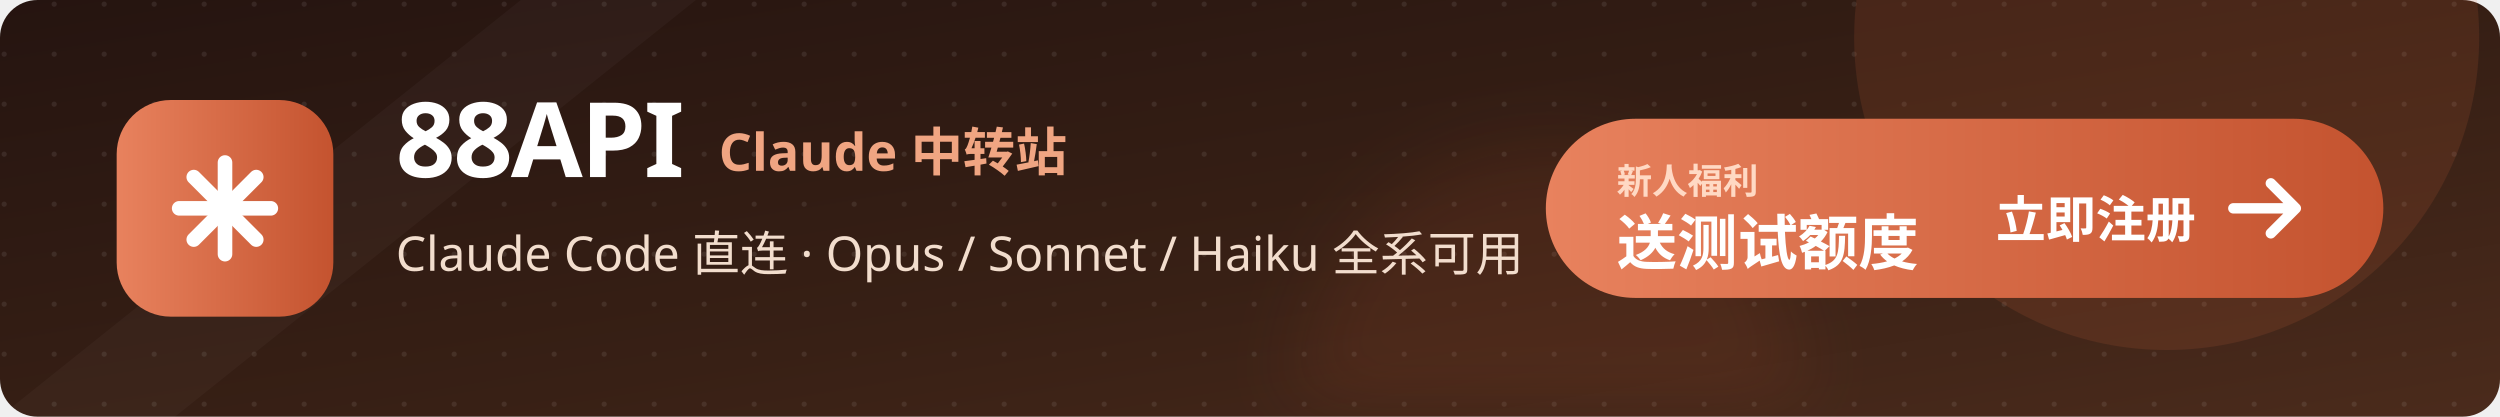
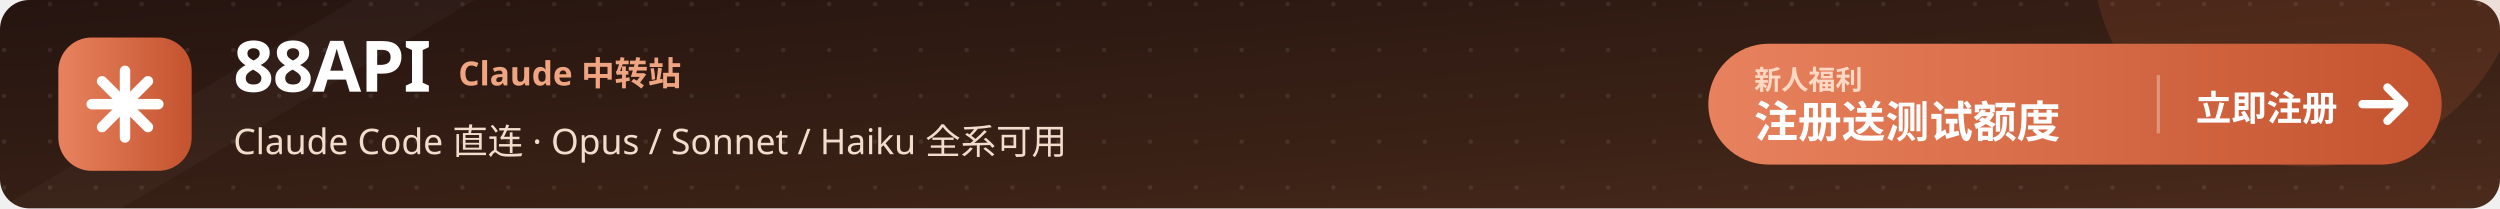
- <svg xmlns="http://www.w3.org/2000/svg" width="1200" height="200" viewBox="0 0 1200 200" role="img" aria-labelledby="title desc">
+ <svg xmlns="http://www.w3.org/2000/svg" width="1200" height="100" viewBox="0 0 1200 100" role="img" aria-labelledby="title desc">
  <defs>
    <linearGradient id="bg" x1="0" y1="0" x2="1" y2="1">
      <stop offset="0" stop-color="#251410" />
      <stop offset=".58" stop-color="#382015" />
      <stop offset="1" stop-color="#4b2b1c" />
    </linearGradient>
    <linearGradient id="clay" x1="0" y1="0" x2="1" y2="0">
      <stop offset="0" stop-color="#e8825e" />
      <stop offset="1" stop-color="#c4532f" />
    </linearGradient>
-     <pattern id="dots" width="24" height="24" patternUnits="userSpaceOnUse">
-       <circle cx="2" cy="2" r="1.25" fill="#fff" opacity=".08" />
+     <pattern id="dots" width="22" height="22" patternUnits="userSpaceOnUse">
+       <circle cx="2" cy="2" r="1.1" fill="#fff" opacity=".08" />
    </pattern>
-     <filter id="soft" x="-20%" y="-20%" width="140%" height="140%">
-       <feGaussianBlur stdDeviation="18" />
-     </filter>
  </defs>
-   <rect width="1200" height="200" rx="18" fill="url(#bg)" />
-   <rect width="1200" height="200" rx="18" fill="url(#dots)" />
-   <circle cx="1040" cy="18" r="150" fill="#e06a3f" opacity=".13" />
-   <circle cx="744" cy="190" r="120" fill="#d95f36" opacity=".1" filter="url(#soft)" />
-   <path d="M0 200 250 0h84L84 200Z" fill="#fff" opacity=".03" />
-   <g transform="translate(56 48)">
-     <rect width="104" height="104" rx="26" fill="url(#clay)" />
-     <g stroke="#fff" stroke-width="7" stroke-linecap="round">
-       <path d="M52 30v44" />
-       <path d="M30 52h44" />
-       <path d="M37 37l30 30" />
-       <path d="M67 37l-30 30" />
+   <rect width="1200" height="100" rx="14" fill="url(#bg)" />
+   <rect width="1200" height="100" rx="14" fill="url(#dots)" />
+   <circle cx="1108" cy="-24" r="104" fill="#e06a3f" opacity=".14" />
+   <path d="M0 100 170 0h58L58 100Z" fill="#fff" opacity=".03" />
+   <g transform="translate(28 18)">
+     <rect width="64" height="64" rx="16" fill="url(#clay)" />
+     <g stroke="#fff" stroke-width="5" stroke-linecap="round">
+       <path d="M32 16v32" />
+       <path d="M16 32h32" />
+       <path d="m21 21 22 22" />
+       <path d="M43 21 21 43" />
    </g>
  </g>
  <g font-family="'PingFang SC','Hiragino Sans GB','Microsoft YaHei',sans-serif">
-     <text x="190" y="85" font-size="50" font-weight="800" letter-spacing="-1" fill="#fff">88API</text>
-     <text x="345" y="82" font-size="25" font-weight="600" fill="#f0a582">Claude 中转站</text>
-     <text x="190" y="130" font-size="23" fill="#f2ddcd">Claude Code 直连 · Opus / Sonnet / Haiku 全系可用</text>
+     <text x="112" y="44" font-size="34" font-weight="800" letter-spacing="-.5" fill="#fff">88API</text>
+     <text x="220" y="41" font-size="16" font-weight="600" fill="#f0a582">Claude 中转站</text>
+     <text x="112" y="74" font-size="17" fill="#f2ddcd">Claude Code 直连 · Opus / Sonnet / Haiku 全系可用</text>
  </g>
-   <g transform="translate(742 57)">
-     <rect width="402" height="86" rx="43" fill="url(#clay)" />
-     <text x="34" y="36" font-family="'PingFang SC','Hiragino Sans GB','Microsoft YaHei',sans-serif" font-size="17" font-weight="600" fill="#ffd9c4">新人福利</text>
-     <text x="34" y="70" font-family="'PingFang SC','Hiragino Sans GB','Microsoft YaHei',sans-serif" font-size="29" font-weight="800" fill="#fff">送测试额度</text>
-     <text x="216" y="57" font-family="'PingFang SC','Hiragino Sans GB','Microsoft YaHei',sans-serif" font-size="24" font-weight="700" fill="#fff">立即注册</text>
-     <path d="M330 43h30m0 0-12-12m12 12-12 12" fill="none" stroke="#fff" stroke-width="5" stroke-linecap="round" stroke-linejoin="round" />
+   <g transform="translate(820 21)">
+     <rect width="352" height="58" rx="29" fill="url(#clay)" />
+     <text x="22" y="22" font-family="'PingFang SC','Hiragino Sans GB','Microsoft YaHei',sans-serif" font-size="13" font-weight="600" fill="#ffd9c4">新人福利</text>
+     <text x="22" y="45" font-family="'PingFang SC','Hiragino Sans GB','Microsoft YaHei',sans-serif" font-size="21" font-weight="800" fill="#fff">注册送测试额度</text>
+     <path d="M216 15v28" stroke="#fff" stroke-opacity=".32" stroke-width="1.5" />
+     <text x="234" y="37" font-family="'PingFang SC','Hiragino Sans GB','Microsoft YaHei',sans-serif" font-size="17" font-weight="700" fill="#fff">立即注册</text>
+     <path d="M314 29h20m0 0-8-8m8 8-8 8" fill="none" stroke="#fff" stroke-width="4" stroke-linecap="round" stroke-linejoin="round" />
  </g>
</svg>
